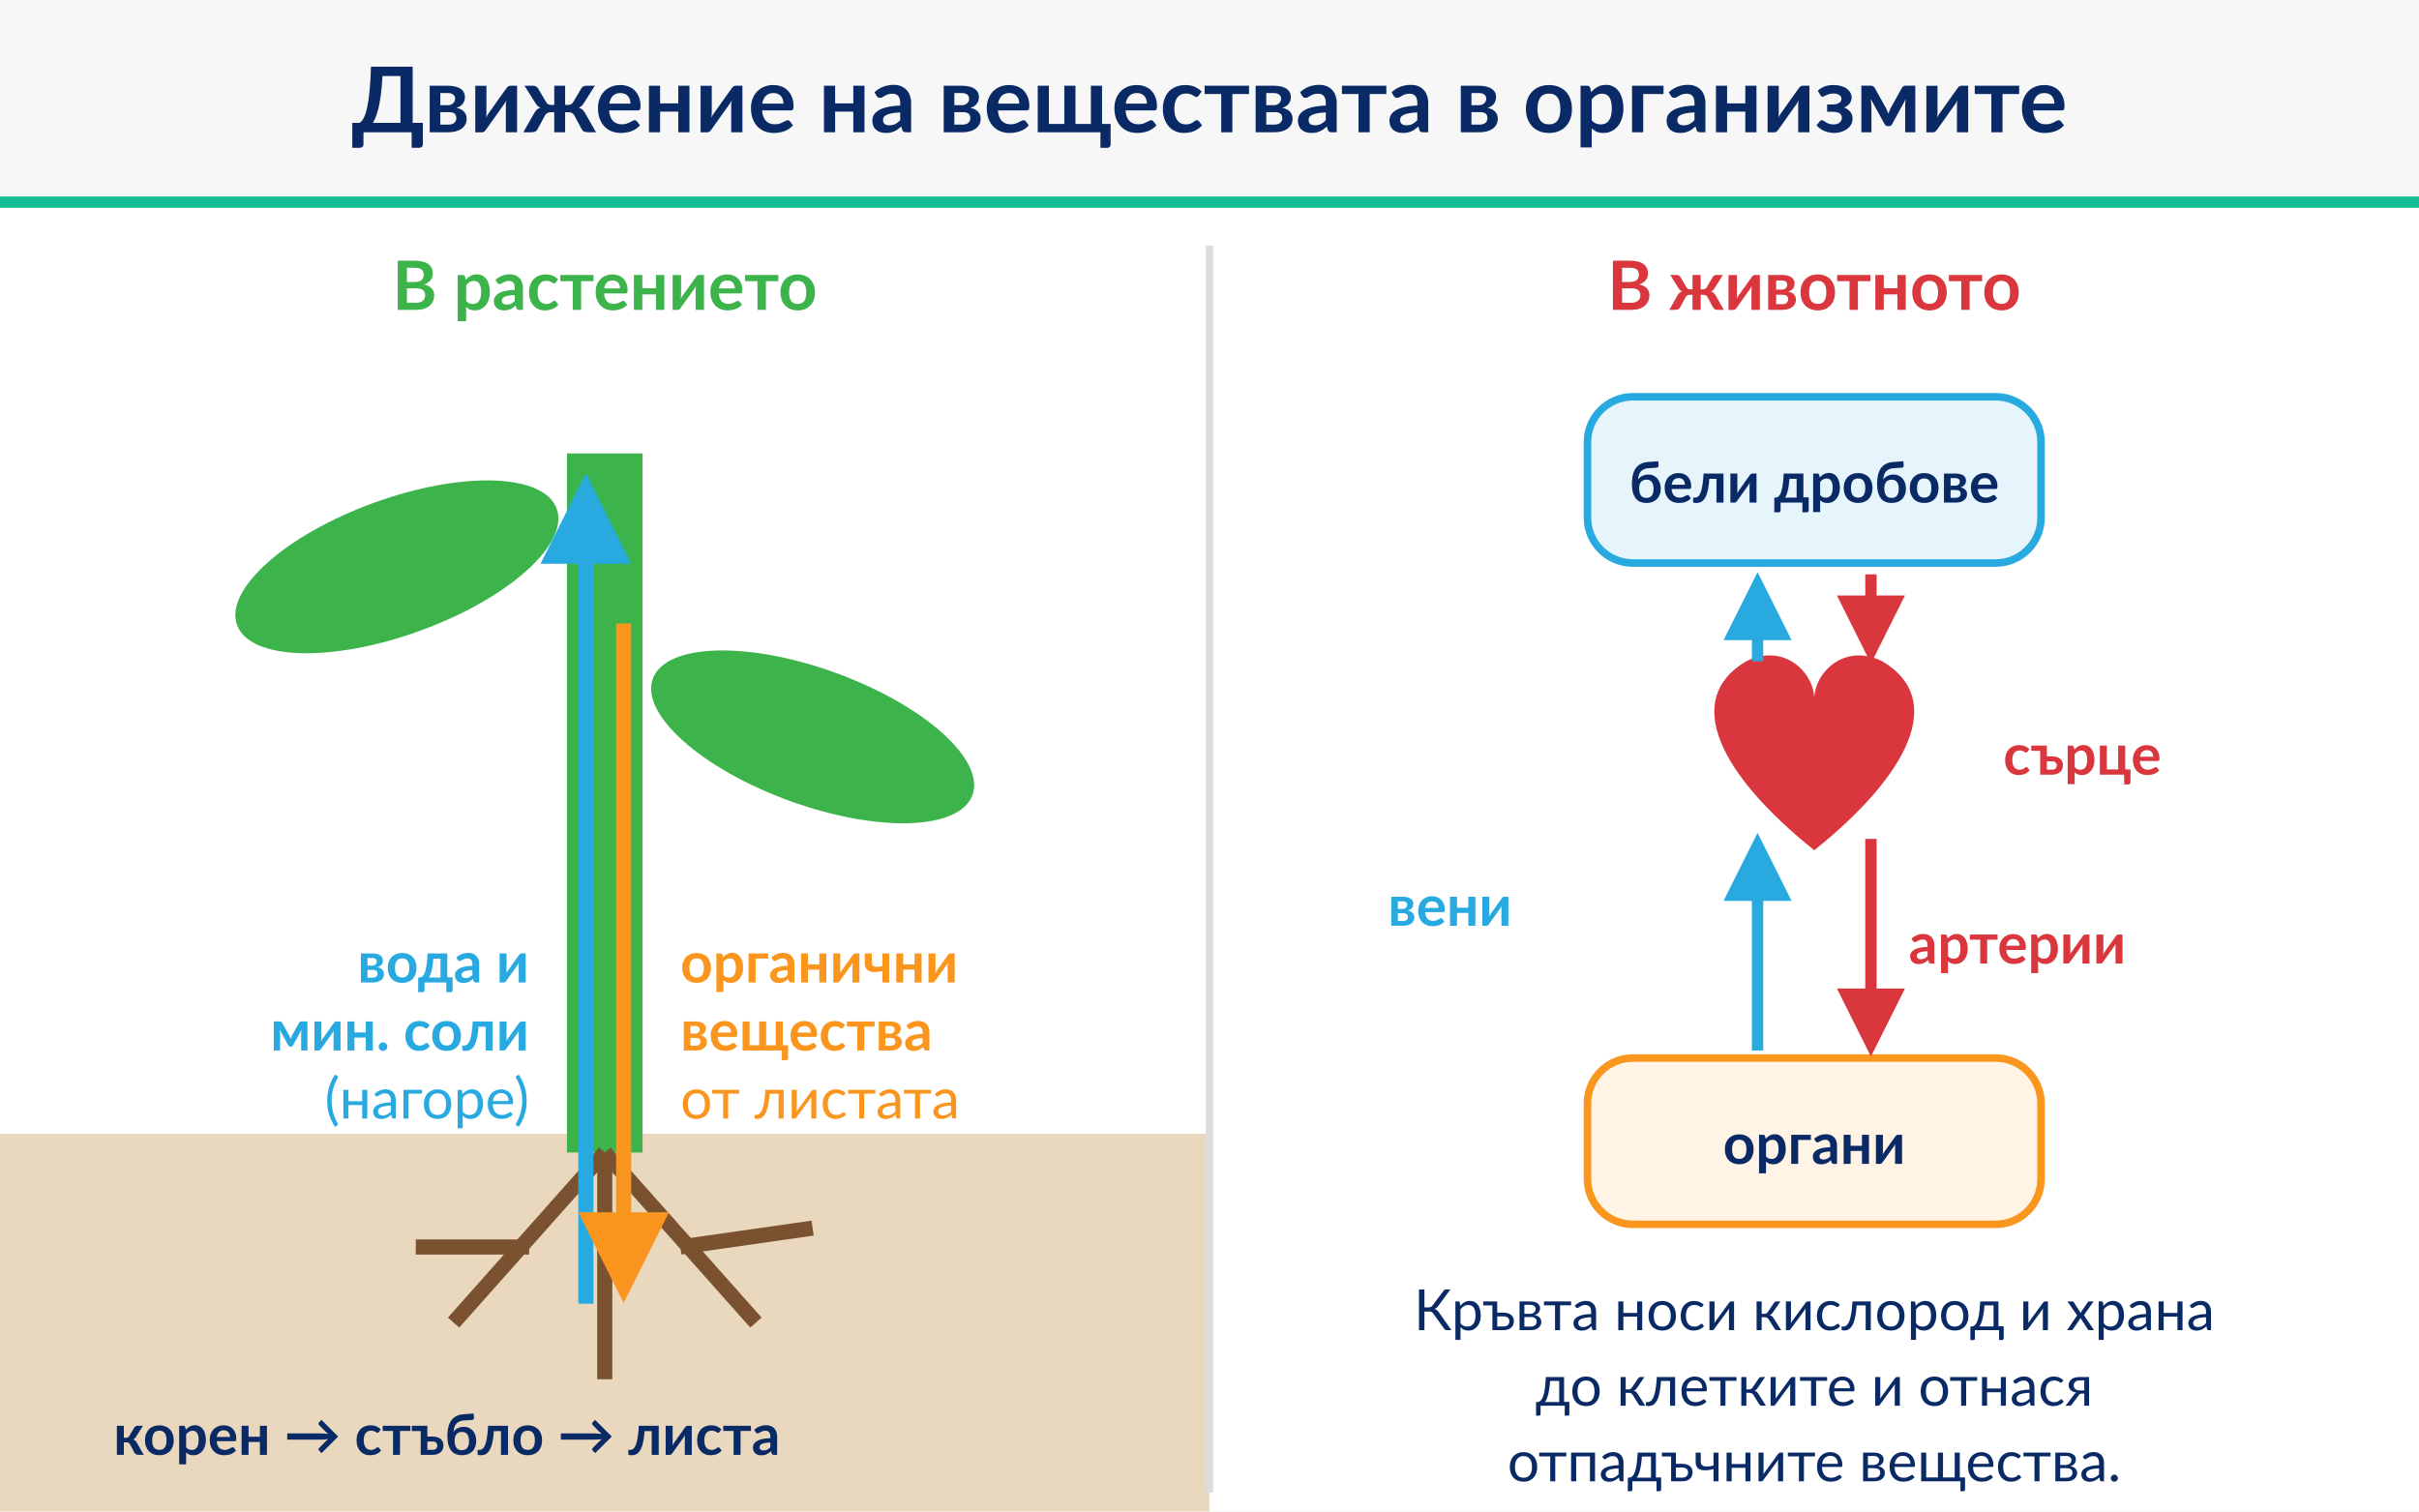
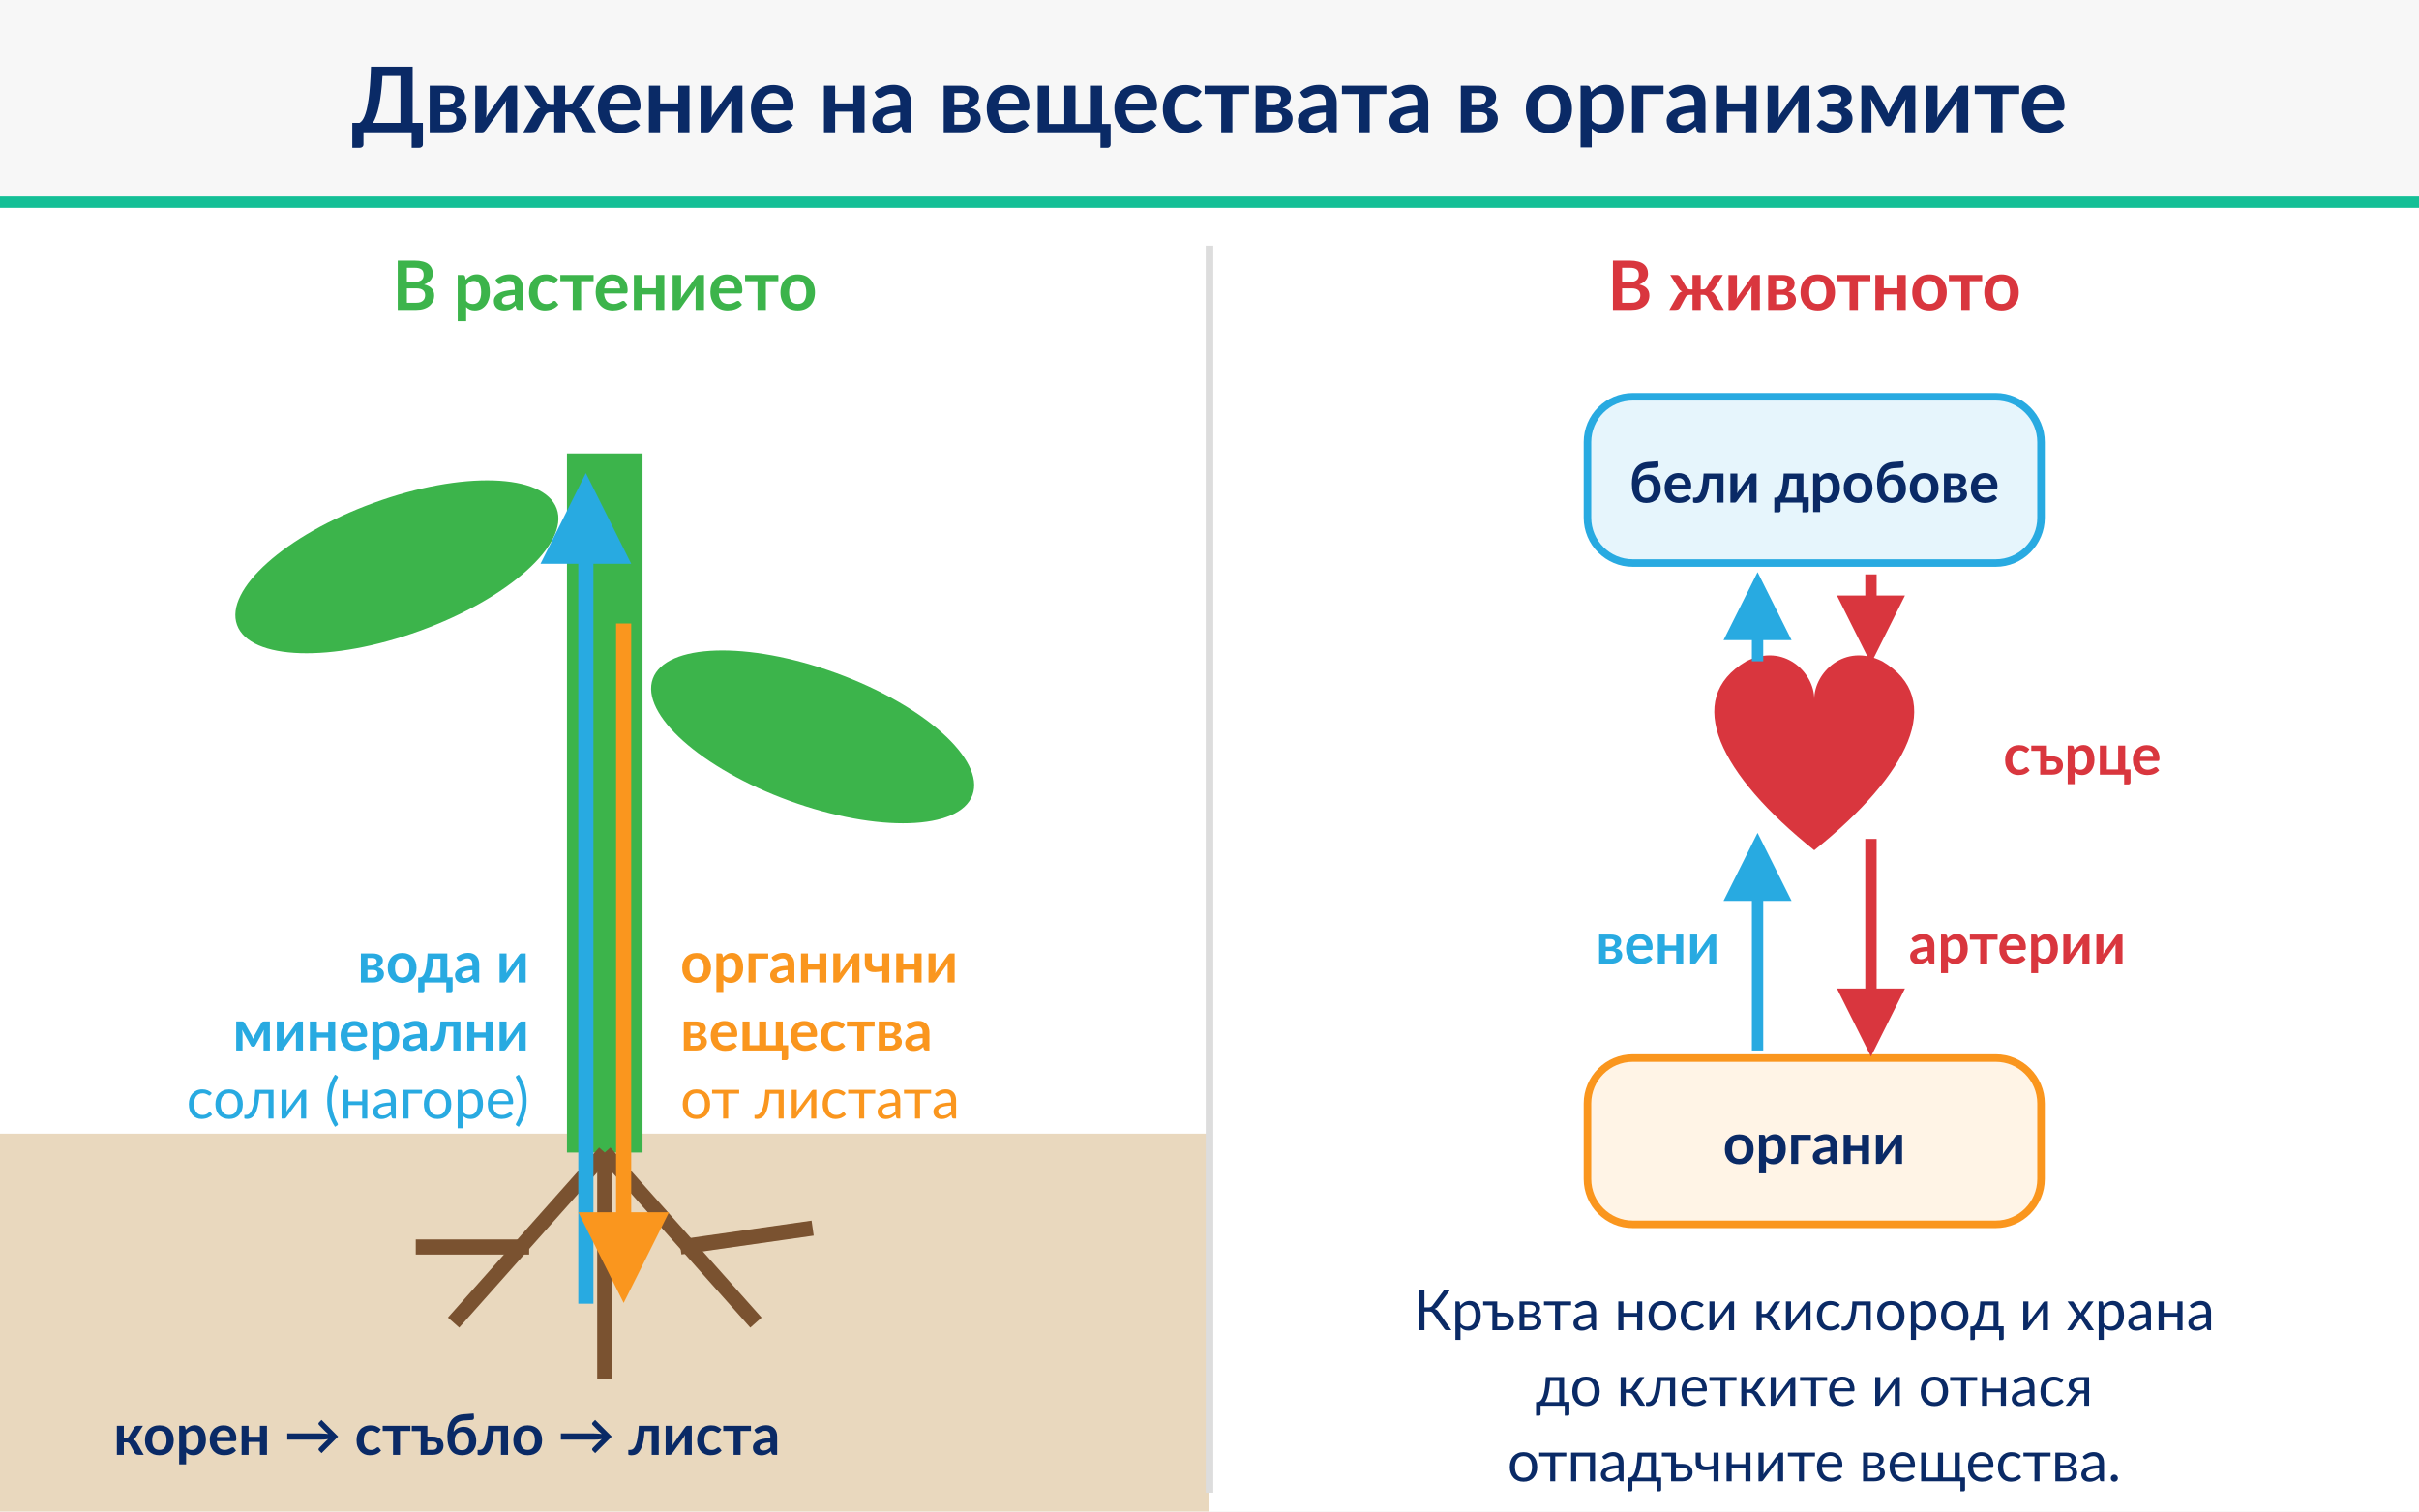
<svg xmlns="http://www.w3.org/2000/svg" viewBox="0 0 640 400" width="640" height="400" font-family="Lato, Arial, sans-serif" role="img">
  <defs>
    <marker id="ah" viewBox="0 0 10 10" refX="8" refY="5" markerWidth="6" markerHeight="6" orient="auto-start-reverse">
      <path d="M0,0 L10,5 L0,10 z" fill="context-stroke" />
    </marker>
    <marker id="an" viewBox="0 0 10 10" refX="8" refY="5" markerWidth="6" markerHeight="6" orient="auto-start-reverse">
      <path d="M0,0 L10,5 L0,10 z" fill="#0A2A66" />
    </marker>
    <marker id="ao" viewBox="0 0 10 10" refX="8" refY="5" markerWidth="6" markerHeight="6" orient="auto-start-reverse">
      <path d="M0,0 L10,5 L0,10 z" fill="#FA961E" />
    </marker>
    <marker id="ac" viewBox="0 0 10 10" refX="8" refY="5" markerWidth="6" markerHeight="6" orient="auto-start-reverse">
      <path d="M0,0 L10,5 L0,10 z" fill="#28AAE1" />
    </marker>
    <marker id="ag" viewBox="0 0 10 10" refX="8" refY="5" markerWidth="6" markerHeight="6" orient="auto-start-reverse">
      <path d="M0,0 L10,5 L0,10 z" fill="#3CB44B" />
    </marker>
    <marker id="at" viewBox="0 0 10 10" refX="8" refY="5" markerWidth="6" markerHeight="6" orient="auto-start-reverse">
      <path d="M0,0 L10,5 L0,10 z" fill="#14BF96" />
    </marker>
    <marker id="ar" viewBox="0 0 10 10" refX="8" refY="5" markerWidth="6" markerHeight="6" orient="auto-start-reverse">
      <path d="M0,0 L10,5 L0,10 z" fill="#D9363E" />
    </marker>
  </defs>
  <rect width="640" height="400" fill="#FFFFFF" />
  <rect x="0" y="0" width="640" height="52" fill="#F7F7F7" />
  <rect x="0" y="52" width="640" height="3" fill="#14BF96" />
  <text x="320" y="35" text-anchor="middle" font-size="24" font-weight="700" fill="#0A2A66">Движение на веществата в организмите</text>
  <text x="160" y="82" text-anchor="middle" font-size="18" font-weight="700" fill="#3CB44B">В растението</text>
  <rect x="0" y="300" width="320" height="100" fill="#E9D8BE" />
  <rect x="150" y="120" width="20" height="185" fill="#3CB44B" />
  <ellipse cx="105" cy="150" rx="45" ry="18" fill="#3CB44B" transform="rotate(-20 105 150)" />
  <ellipse cx="215" cy="195" rx="45" ry="18" fill="#3CB44B" transform="rotate(20 215 195)" />
  <path d="M160,305 L120,350" stroke="#7A5230" stroke-width="4" fill="none" />
  <path d="M160,305 L160,365" stroke="#7A5230" stroke-width="4" fill="none" />
  <path d="M160,305 L200,350" stroke="#7A5230" stroke-width="4" fill="none" />
  <path d="M140,330 L110,330" stroke="#7A5230" stroke-width="4" fill="none" />
  <path d="M180,330 L215,325" stroke="#7A5230" stroke-width="4" fill="none" />
  <line x1="155" y1="345" x2="155" y2="130" stroke="#28AAE1" stroke-width="4" marker-end="url(#ac)" />
  <line x1="165" y1="165" x2="165" y2="340" stroke="#FA961E" stroke-width="4" marker-end="url(#ao)" />
  <text x="140" y="260" text-anchor="end" font-size="15" font-weight="700" fill="#28AAE1">вода и</text>
-   <text x="140" y="278" text-anchor="end" font-size="15" font-weight="700" fill="#28AAE1">мин. соли</text>
-   <text x="140" y="296" text-anchor="end" font-size="15" font-weight="400" fill="#28AAE1">(нагоре)</text>
+   <text x="140" y="278" text-anchor="end" font-size="15" font-weight="700" fill="#28AAE1">минерални</text>
+   <text x="140" y="296" text-anchor="end" font-size="15" font-weight="400" fill="#28AAE1">соли (нагоре)</text>
  <text x="180" y="260" text-anchor="start" font-size="15" font-weight="700" fill="#FA961E">органични</text>
  <text x="180" y="278" text-anchor="start" font-size="15" font-weight="700" fill="#FA961E">вещества</text>
  <text x="180" y="296" text-anchor="start" font-size="15" font-weight="400" fill="#FA961E">от листата</text>
  <text x="30" y="385" text-anchor="start" font-size="15" font-weight="700" fill="#0A2A66">корен → стъбло → листа</text>
  <line x1="320" y1="65" x2="320" y2="395" stroke="#DDD" stroke-width="2" />
  <text x="480" y="82" text-anchor="middle" font-size="18" font-weight="700" fill="#D9363E">В животното</text>
  <rect x="420" y="105" width="120" height="44" rx="12" fill="#E6F5FC" stroke="#28AAE1" stroke-width="2" />
  <text x="480" y="133" text-anchor="middle" font-size="15" font-weight="700" fill="#0A2A66">бели дробове</text>
  <path d="M480,225 C455,205 445,185 462,175 C472,170 480,178 480,185 C480,178 488,170 498,175 C515,185 505,205 480,225 z" fill="#D9363E" />
  <text x="530" y="205" text-anchor="start" font-size="15" font-weight="700" fill="#D9363E">сърце</text>
  <rect x="420" y="280" width="120" height="44" rx="12" fill="#FFF4E6" stroke="#FA961E" stroke-width="2" />
  <text x="480" y="308" text-anchor="middle" font-size="15" font-weight="700" fill="#0A2A66">органи</text>
  <line x1="465" y1="175" x2="465" y2="155" stroke="#28AAE1" stroke-width="3" marker-end="url(#ac)" />
  <line x1="495" y1="152" x2="495" y2="172" stroke="#D9363E" stroke-width="3" marker-end="url(#ar)" />
  <line x1="495" y1="222" x2="495" y2="276" stroke="#D9363E" stroke-width="3" marker-end="url(#ar)" />
  <line x1="465" y1="278" x2="465" y2="224" stroke="#28AAE1" stroke-width="3" marker-end="url(#ac)" />
-   <text x="400" y="245" text-anchor="end" font-size="15" font-weight="700" fill="#28AAE1">вени</text>
+   <text x="455" y="255" text-anchor="end" font-size="15" font-weight="700" fill="#28AAE1">вени</text>
  <text x="505" y="255" text-anchor="start" font-size="15" font-weight="700" fill="#D9363E">артерии</text>
  <text x="480" y="352" text-anchor="middle" font-size="15" font-weight="400" fill="#0A2A66">Кръвта носи кислород и храна</text>
  <text x="480" y="372" text-anchor="middle" font-size="15" font-weight="400" fill="#0A2A66">до клетките и отнася</text>
  <text x="480" y="392" text-anchor="middle" font-size="15" font-weight="400" fill="#0A2A66">отпадъчните вещества.</text>
</svg>
